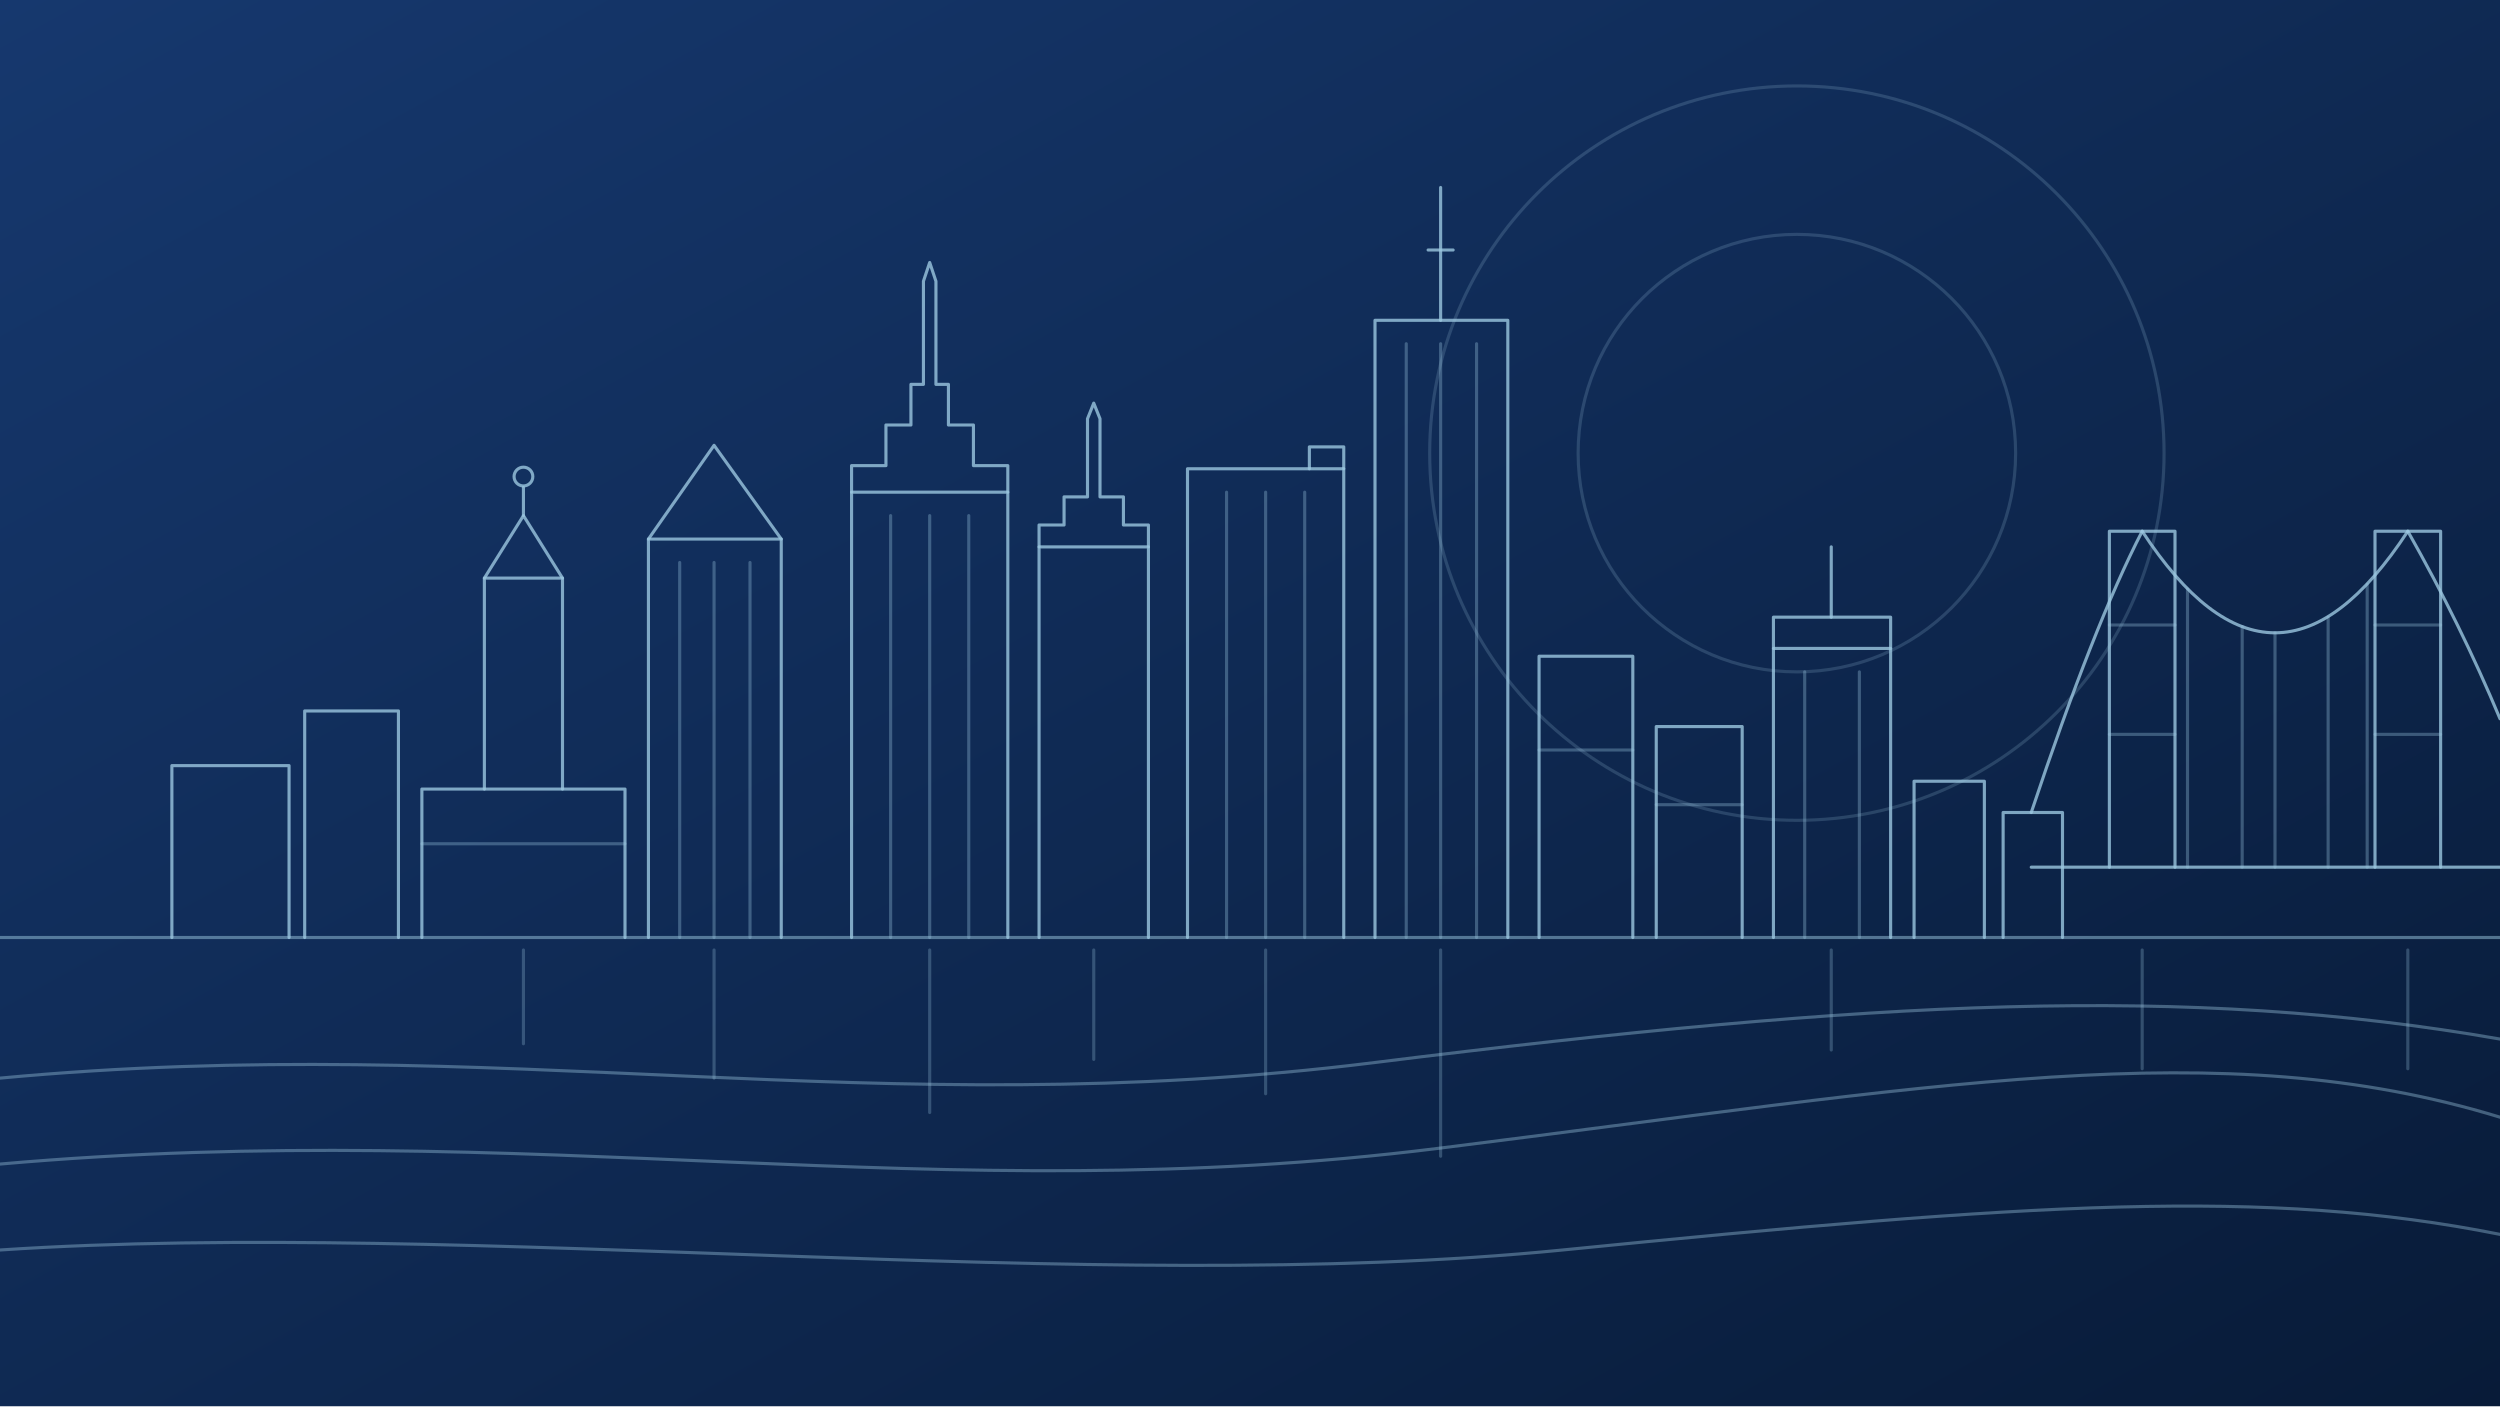
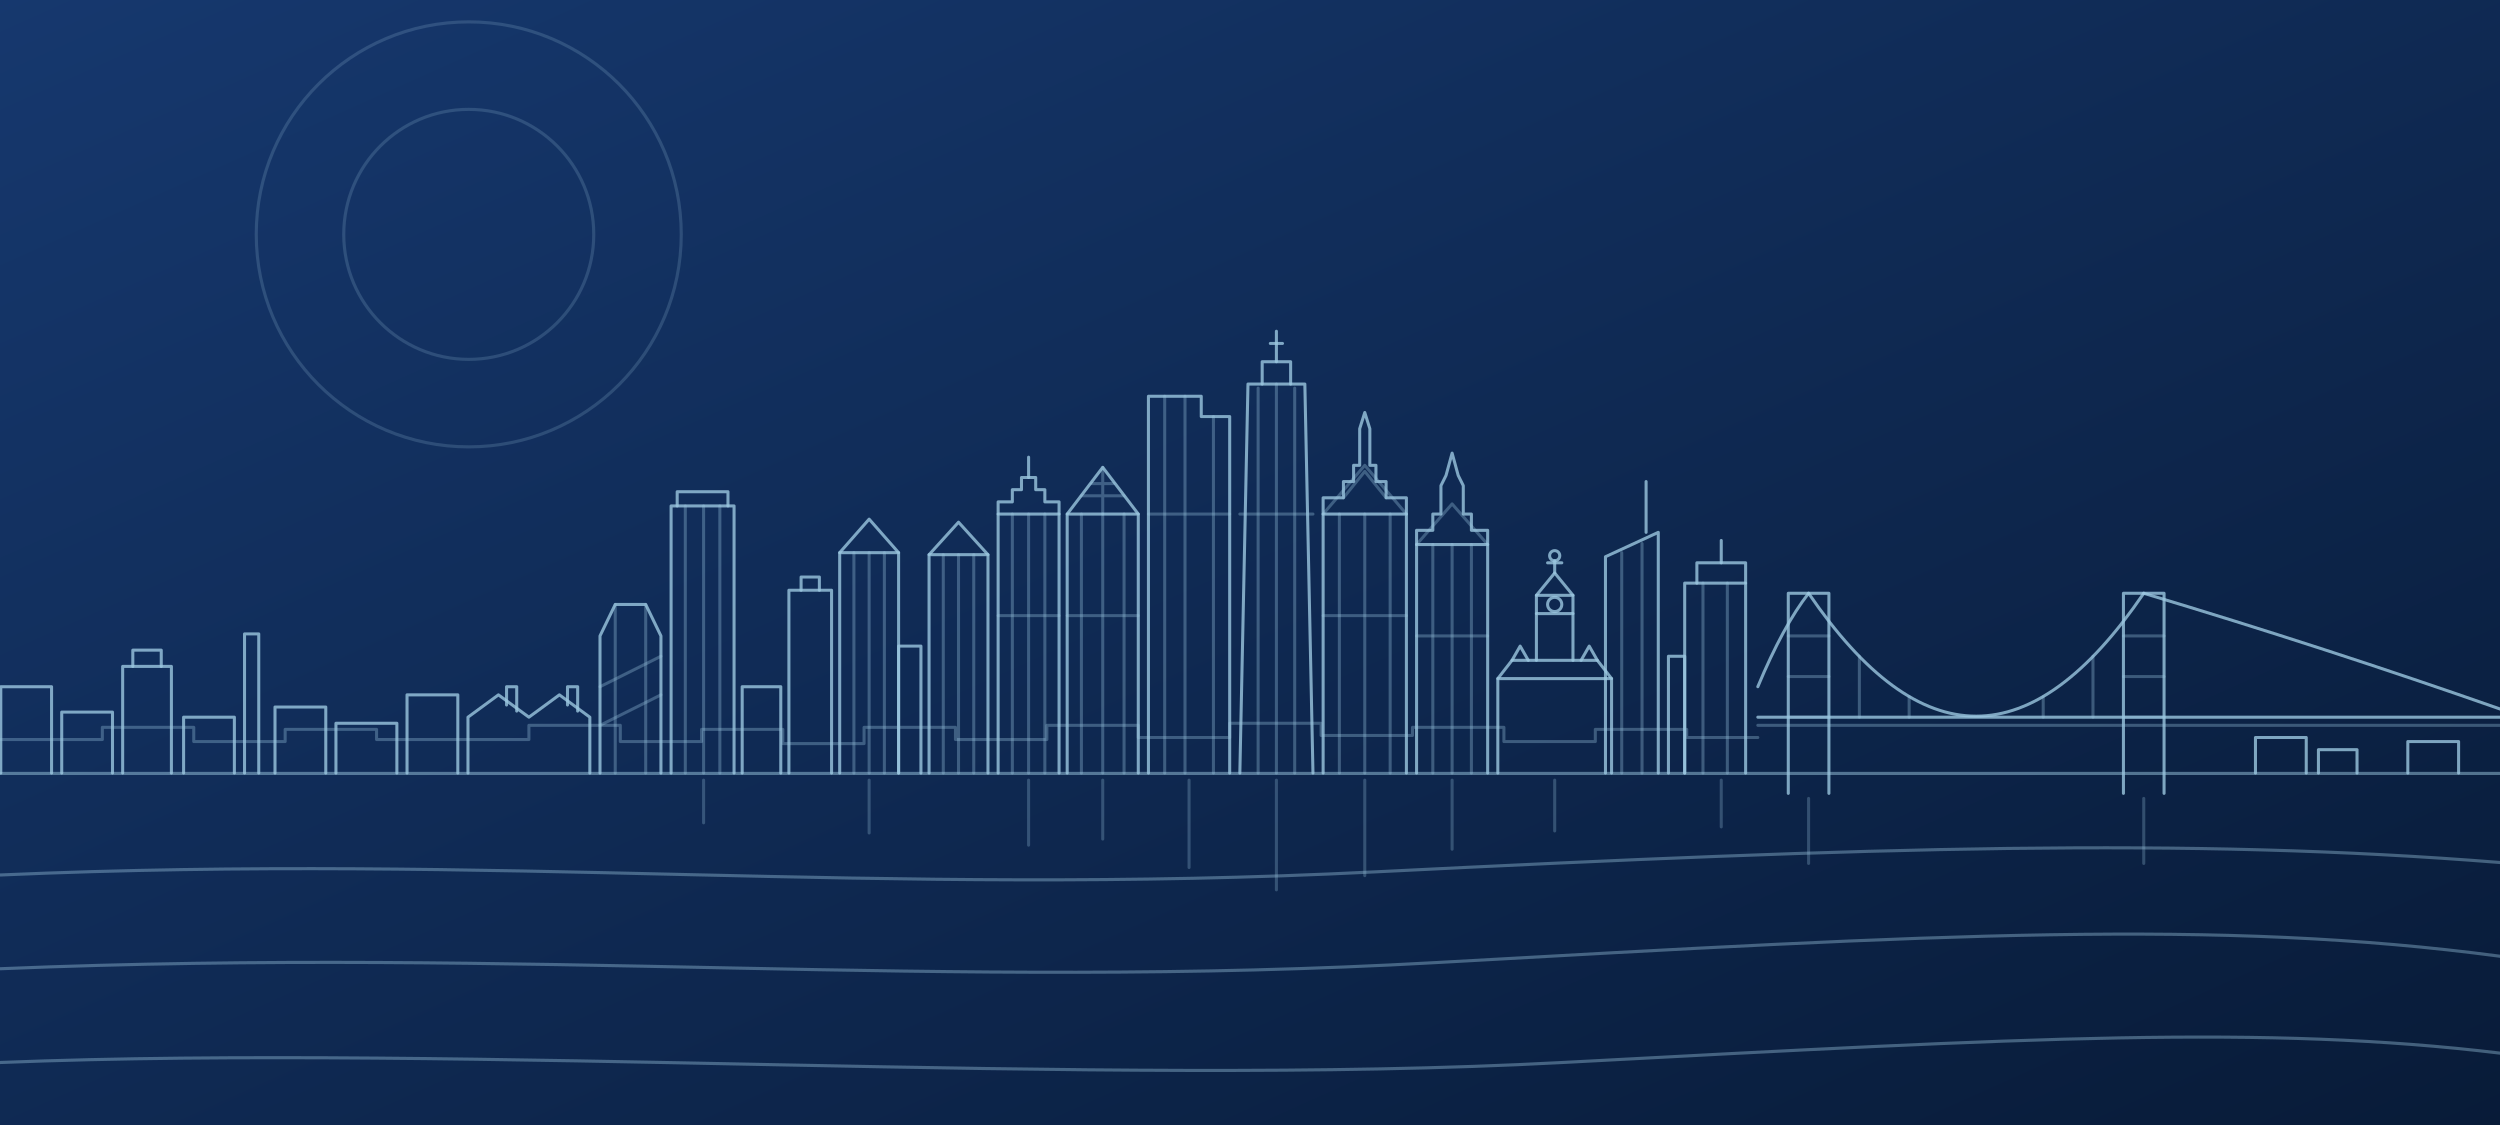
- <svg xmlns="http://www.w3.org/2000/svg" viewBox="0 0 1600 900" width="1600" height="900" role="img" aria-label="Abstract line drawing of the Philadelphia skyline and the Benjamin Franklin Bridge">
+ <svg xmlns="http://www.w3.org/2000/svg" viewBox="0 0 1600 720" width="1600" height="720" role="img" aria-label="Line drawing of the Philadelphia skyline, from the University City towers through City Hall to the Benjamin Franklin Bridge">
  <defs>
    <linearGradient id="hero-bg" x1="0" y1="0" x2="1" y2="1">
      <stop offset="0" stop-color="#16386e" />
      <stop offset="1" stop-color="#081b38" />
    </linearGradient>
  </defs>
-   <rect width="1600" height="900" fill="url(#hero-bg)" />
+   <rect width="1600" height="720" fill="url(#hero-bg)" />
  <g fill="none" stroke="#9bc6df" stroke-linecap="round" stroke-linejoin="round">
    <g stroke-opacity=".2" stroke-width="2">
-       <circle cx="1150" cy="290" r="140" />
-       <circle cx="1150" cy="290" r="235" />
+       <circle cx="300" cy="150" r="80" />
+       <circle cx="300" cy="150" r="136" />
    </g>
-     <path d="M0 600 H1600" stroke-opacity=".5" stroke-width="2" />
-     <g stroke-opacity=".8" stroke-width="2">
-       <path d="M110 600 V490 H185 V600" />
-       <path d="M195 600 V455 H255 V600" />
-       <path d="M270 600 V505 H400 V600" />
-       <path d="M310 505 V370 H360 V505" />
-       <path d="M310 370 L335 330 L360 370" />
-       <path d="M335 330 V312" />
-       <circle cx="335" cy="305" r="6" />
-       <path d="M415 600 V345 H500 V600" />
-       <path d="M415 345 L457 285 L500 345" />
-       <path d="M545 600 V315 H645 V600" />
-       <path d="M545 315 V298 H567 V272 H583 V246 H591 V180 L595 168 L599 180 V246 H607 V272 H623 V298 H645 V315" />
-       <path d="M665 600 V350 H735 V600" />
-       <path d="M665 350 V336 H681 V318 H696 V268 L700 258 L704 268 V318 H719 V336 H735 V350" />
-       <path d="M760 600 V300 H860 V600" />
-       <path d="M838 300 V286 H860 V300" />
-       <path d="M880 600 V205 H965 V600" />
-       <path d="M922 205 V120" />
-       <path d="M914 160 H930" />
-       <path d="M985 600 V420 H1045 V600" />
-       <path d="M1060 600 V465 H1115 V600" />
-       <path d="M1135 600 V395 H1210 V600" />
-       <path d="M1135 415 H1210" />
-       <path d="M1172 395 V350" />
-       <path d="M1225 600 V500 H1270 V600" />
-       <path d="M1282 600 V520 H1320 V600" />
-       <path d="M1350 555 V340 H1392 V555" />
-       <path d="M1520 555 V340 H1562 V555" />
-       <path d="M1300 555 H1600" />
-       <path d="M1300 520 Q1340 400 1371 340" />
-       <path d="M1371 340 Q1456 470 1541 340" />
-       <path d="M1541 340 Q1575 400 1600 460" />
-     </g>
-     <g stroke-opacity=".34" stroke-width="2">
-       <path d="M1350 400 H1392 M1350 470 H1392" />
-       <path d="M1520 400 H1562 M1520 470 H1562" />
-       <path d="M1400 377 V555 M1435 401 V555 M1456 405 V555 M1490 395 V555 M1515 374 V555" />
-       <path d="M435 600 V360 M457 600 V360 M480 600 V360" />
-       <path d="M570 600 V330 M595 600 V330 M620 600 V330" />
-       <path d="M785 600 V315 M810 600 V315 M835 600 V315" />
-       <path d="M900 600 V220 M922 600 V220 M945 600 V220" />
-       <path d="M1155 600 V430 M1190 600 V430" />
-       <path d="M985 480 H1045 M1060 515 H1115 M270 540 H400" />
-     </g>
-     <g stroke-opacity=".28" stroke-width="2">
-       <path d="M335 608 V668" />
-       <path d="M457 608 V690" />
-       <path d="M595 608 V712" />
-       <path d="M700 608 V678" />
-       <path d="M810 608 V700" />
-       <path d="M922 608 V740" />
-       <path d="M1172 608 V672" />
-       <path d="M1371 608 V684" />
-       <path d="M1541 608 V684" />
+     <path d="M0 495 H1600" stroke-opacity=".5" stroke-width="2" />
+     <g transform="translate(280 134) scale(.65)">
+       <g stroke-opacity=".8" stroke-width="3">
+         <path d="M-430 555 V470 H-380 V555" />
+         <path d="M-370 555 V495 H-320 V555" />
+         <path d="M-310 555 V450 H-262 V555" />
+         <path d="M-300 450 V434 H-272 V450" />
+         <path d="M-250 555 V500 H-200 V555" />
+         <path d="M-190 555 V418 H-176 V555" />
+         <path d="M-160 555 V490 H-110 V555" />
+         <path d="M-100 555 V506 H-40 V555" />
+         <path d="M-30 555 V478 H20 V555" />
+         <path d="M30 555 V500 L60 478 L90 500 L120 478 L150 500 V555" />
+         <path d="M68 488 V470 H78 V494" />
+         <path d="M128 488 V470 H138 V494" />
+         <path d="M160 555 V420 L175 389 H205 L220 420 V555" />
+         <path d="M230 555 V292 H292 V555" />
+         <path d="M236 292 V278 H286 V292" />
+         <path d="M300 555 V470 H338 V555" />
+         <path d="M346 555 V375 H388 V555" />
+         <path d="M358 375 V362 H376 V375" />
+         <path d="M396 555 V338 H454 V555" />
+         <path d="M396 338 L425 305 L454 338" />
+         <path d="M454 555 V430 H476 V555" />
+         <path d="M484 555 V340 H542 V555" />
+         <path d="M484 340 L513 308 L542 340" />
+         <path d="M552 555 V300 H612 V555" />
+         <path d="M552 300 V288 H566 V276 H575 V264 H589 V276 H598 V288 H612 V300" />
+         <path d="M582 264 V244" />
+         <path d="M620 555 V300 H690 V555" />
+         <path d="M620 300 L655 254 L690 300" />
+         <path d="M700 555 V184 H752 V204 H780 V555" />
+         <path d="M790 555 L798 172 H854 L862 555" />
+         <path d="M812 172 V150 H840 V172" />
+         <path d="M826 150 V120" />
+         <path d="M820 132 H832" />
+         <path d="M872 555 V300 H954 V555" />
+         <path d="M872 300 V284 H892 V268 H902 V252 H908 V216 L913 200 L918 216 V252 H924 V268 H934 V284 H954 V300" />
+         <path d="M964 555 V330 H1034 V555" />
+         <path d="M964 330 V316 H980 V300 H988 V272 L993 262 L999 240 L1005 262 L1010 272 V300 H1018 V316 H1034 V330" />
+         <path d="M1044 555 V462 H1156 V555" />
+         <path d="M1044 462 L1058 444 H1142 L1156 462" />
+         <path d="M1058 444 L1066 430 L1074 444" />
+         <path d="M1126 444 L1134 430 L1142 444" />
+         <path d="M1082 444 V398 H1118 V444" />
+         <path d="M1082 398 V380 H1118 V398" />
+         <circle cx="1100" cy="389" r="7" />
+         <path d="M1082 380 L1100 358 L1118 380" />
+         <path d="M1100 358 V346" />
+         <path d="M1093 348 H1107" />
+         <circle cx="1100" cy="341" r="5" />
+         <path d="M1150 555 V342 L1202 318 V555" />
+         <path d="M1190 318 V268" />
+         <path d="M1212 555 V440 H1228 V555" />
+         <path d="M1228 555 V368 H1288 V555" />
+         <path d="M1240 368 V348 H1288 V368" />
+         <path d="M1264 348 V326" />
+         <path d="M1300 500 H2031" />
+         <path d="M1330 575 V378 H1370 V575" />
+         <path d="M1660 575 V378 H1700 V575" />
+         <path d="M1300 470 Q1325 410 1350 378" />
+         <path d="M1350 378 Q1515 620 1680 378" />
+         <path d="M1680 378 Q1860 432 2031 492" />
+         <path d="M1790 555 V520 H1840 V555" />
+         <path d="M1852 555 V532 H1890 V555" />
+         <path d="M1940 555 V524 H1990 V555" />
+       </g>
+       <g stroke-opacity=".34" stroke-width="3">
+         <path d="M-430 522 H-330 V510 H-240 V524 H-150 V512 H-60 V522 H90 V508 H180 V524 H260 V512 H340 V526 H420 V510 H510 V522 H600 V508 H690 V520 H780 V506 H870 V518 H960 V510 H1050 V524 H1140 V512 H1230 V520 H1300" />
+         <path d="M175 389 V555 M205 389 V555" />
+         <path d="M160 470 L220 440 M160 508 L220 478" />
+         <path d="M244 555 V292 M262 555 V292 M278 555 V292" />
+         <path d="M410 555 V338 M425 555 V338 M440 555 V338" />
+         <path d="M498 555 V340 M513 555 V340 M528 555 V340" />
+         <path d="M566 555 V300 M582 555 V300 M598 555 V300" />
+         <path d="M634 555 V300 M655 555 V300 M676 555 V300" />
+         <path d="M634 282 H676 M644 270 H666 M655 300 V254" />
+         <path d="M716 555 V184 M736 555 V184 M764 555 V204" />
+         <path d="M808 555 V176 M826 555 V172 M844 555 V176" />
+         <path d="M888 555 V300 M913 555 V300 M938 555 V300" />
+         <path d="M872 300 L913 252 L954 300 M892 284 L913 258 L934 284" />
+         <path d="M980 555 V330 M999 555 V330 M1018 555 V330" />
+         <path d="M964 330 L999 290 L1034 330" />
+         <path d="M1166 555 V338 M1186 555 V329" />
+         <path d="M1246 555 V368 M1270 555 V368" />
+         <path d="M700 300 H780 M790 300 H862 M872 400 H954 M964 420 H1034 M620 400 H690 M552 400 H612" />
+         <path d="M1330 420 H1370 M1330 460 H1370 M1330 500 H1370" />
+         <path d="M1660 420 H1700 M1660 460 H1700 M1660 500 H1700" />
+         <path d="M1400 440 V500 M1449 480 V500 M1581 480 V500 M1630 440 V500" />
+         <path d="M1300 508 H2031" />
+       </g>
+       <g stroke-opacity=".28" stroke-width="3">
+         <path d="M262 562 V604" />
+         <path d="M425 562 V614" />
+         <path d="M582 562 V626" />
+         <path d="M655 562 V620" />
+         <path d="M740 562 V648" />
+         <path d="M826 562 V670" />
+         <path d="M913 562 V656" />
+         <path d="M999 562 V630" />
+         <path d="M1100 562 V612" />
+         <path d="M1264 562 V608" />
+         <path d="M1350 580 V644" />
+         <path d="M1680 580 V644" />
+       </g>
    </g>
    <g stroke-opacity=".4" stroke-width="2">
-       <path d="M0 690 C320 660, 560 720, 880 680 S1400 630, 1600 665" />
-       <path d="M0 745 C340 715, 600 775, 920 735 S1420 660, 1600 715" />
-       <path d="M0 800 C300 780, 700 830, 1000 800 S1450 760, 1600 790" />
+       <path d="M0 560 C320 546, 560 574, 880 558 S1400 536, 1600 552" />
+       <path d="M0 620 C340 606, 600 634, 920 616 S1420 588, 1600 612" />
+       <path d="M0 680 C300 668, 700 696, 1000 680 S1450 656, 1600 674" />
    </g>
  </g>
</svg>
